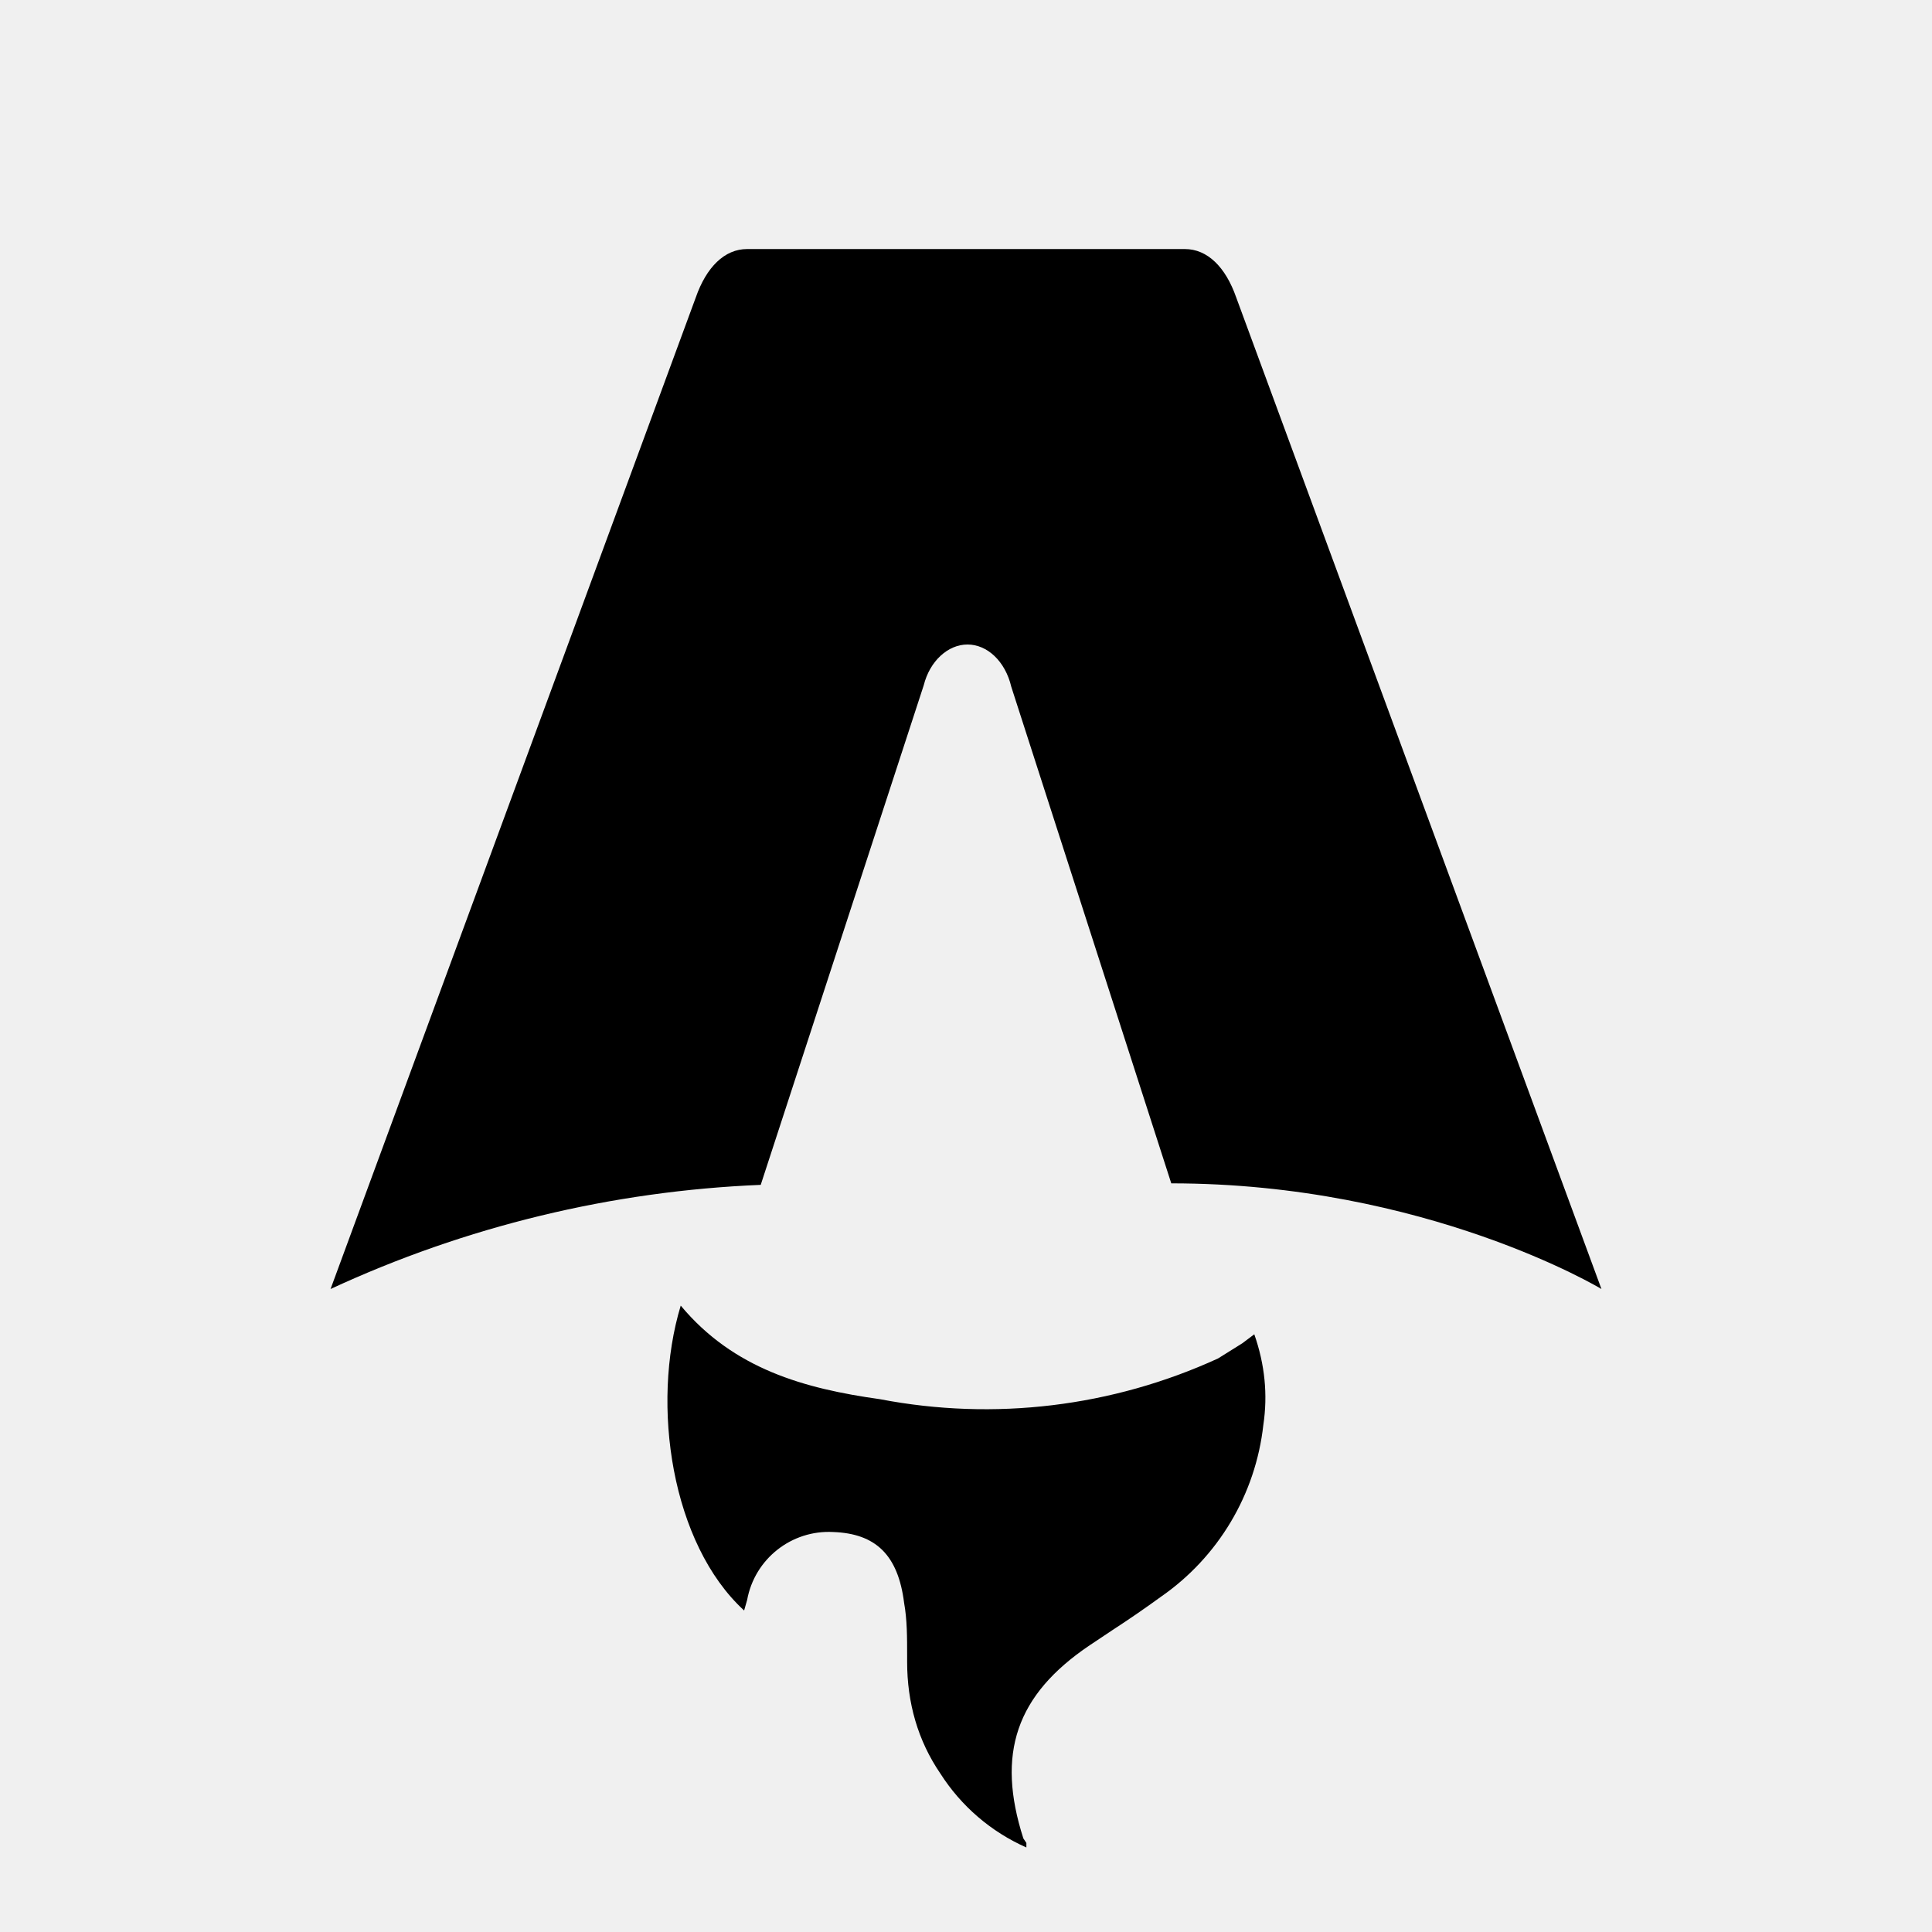
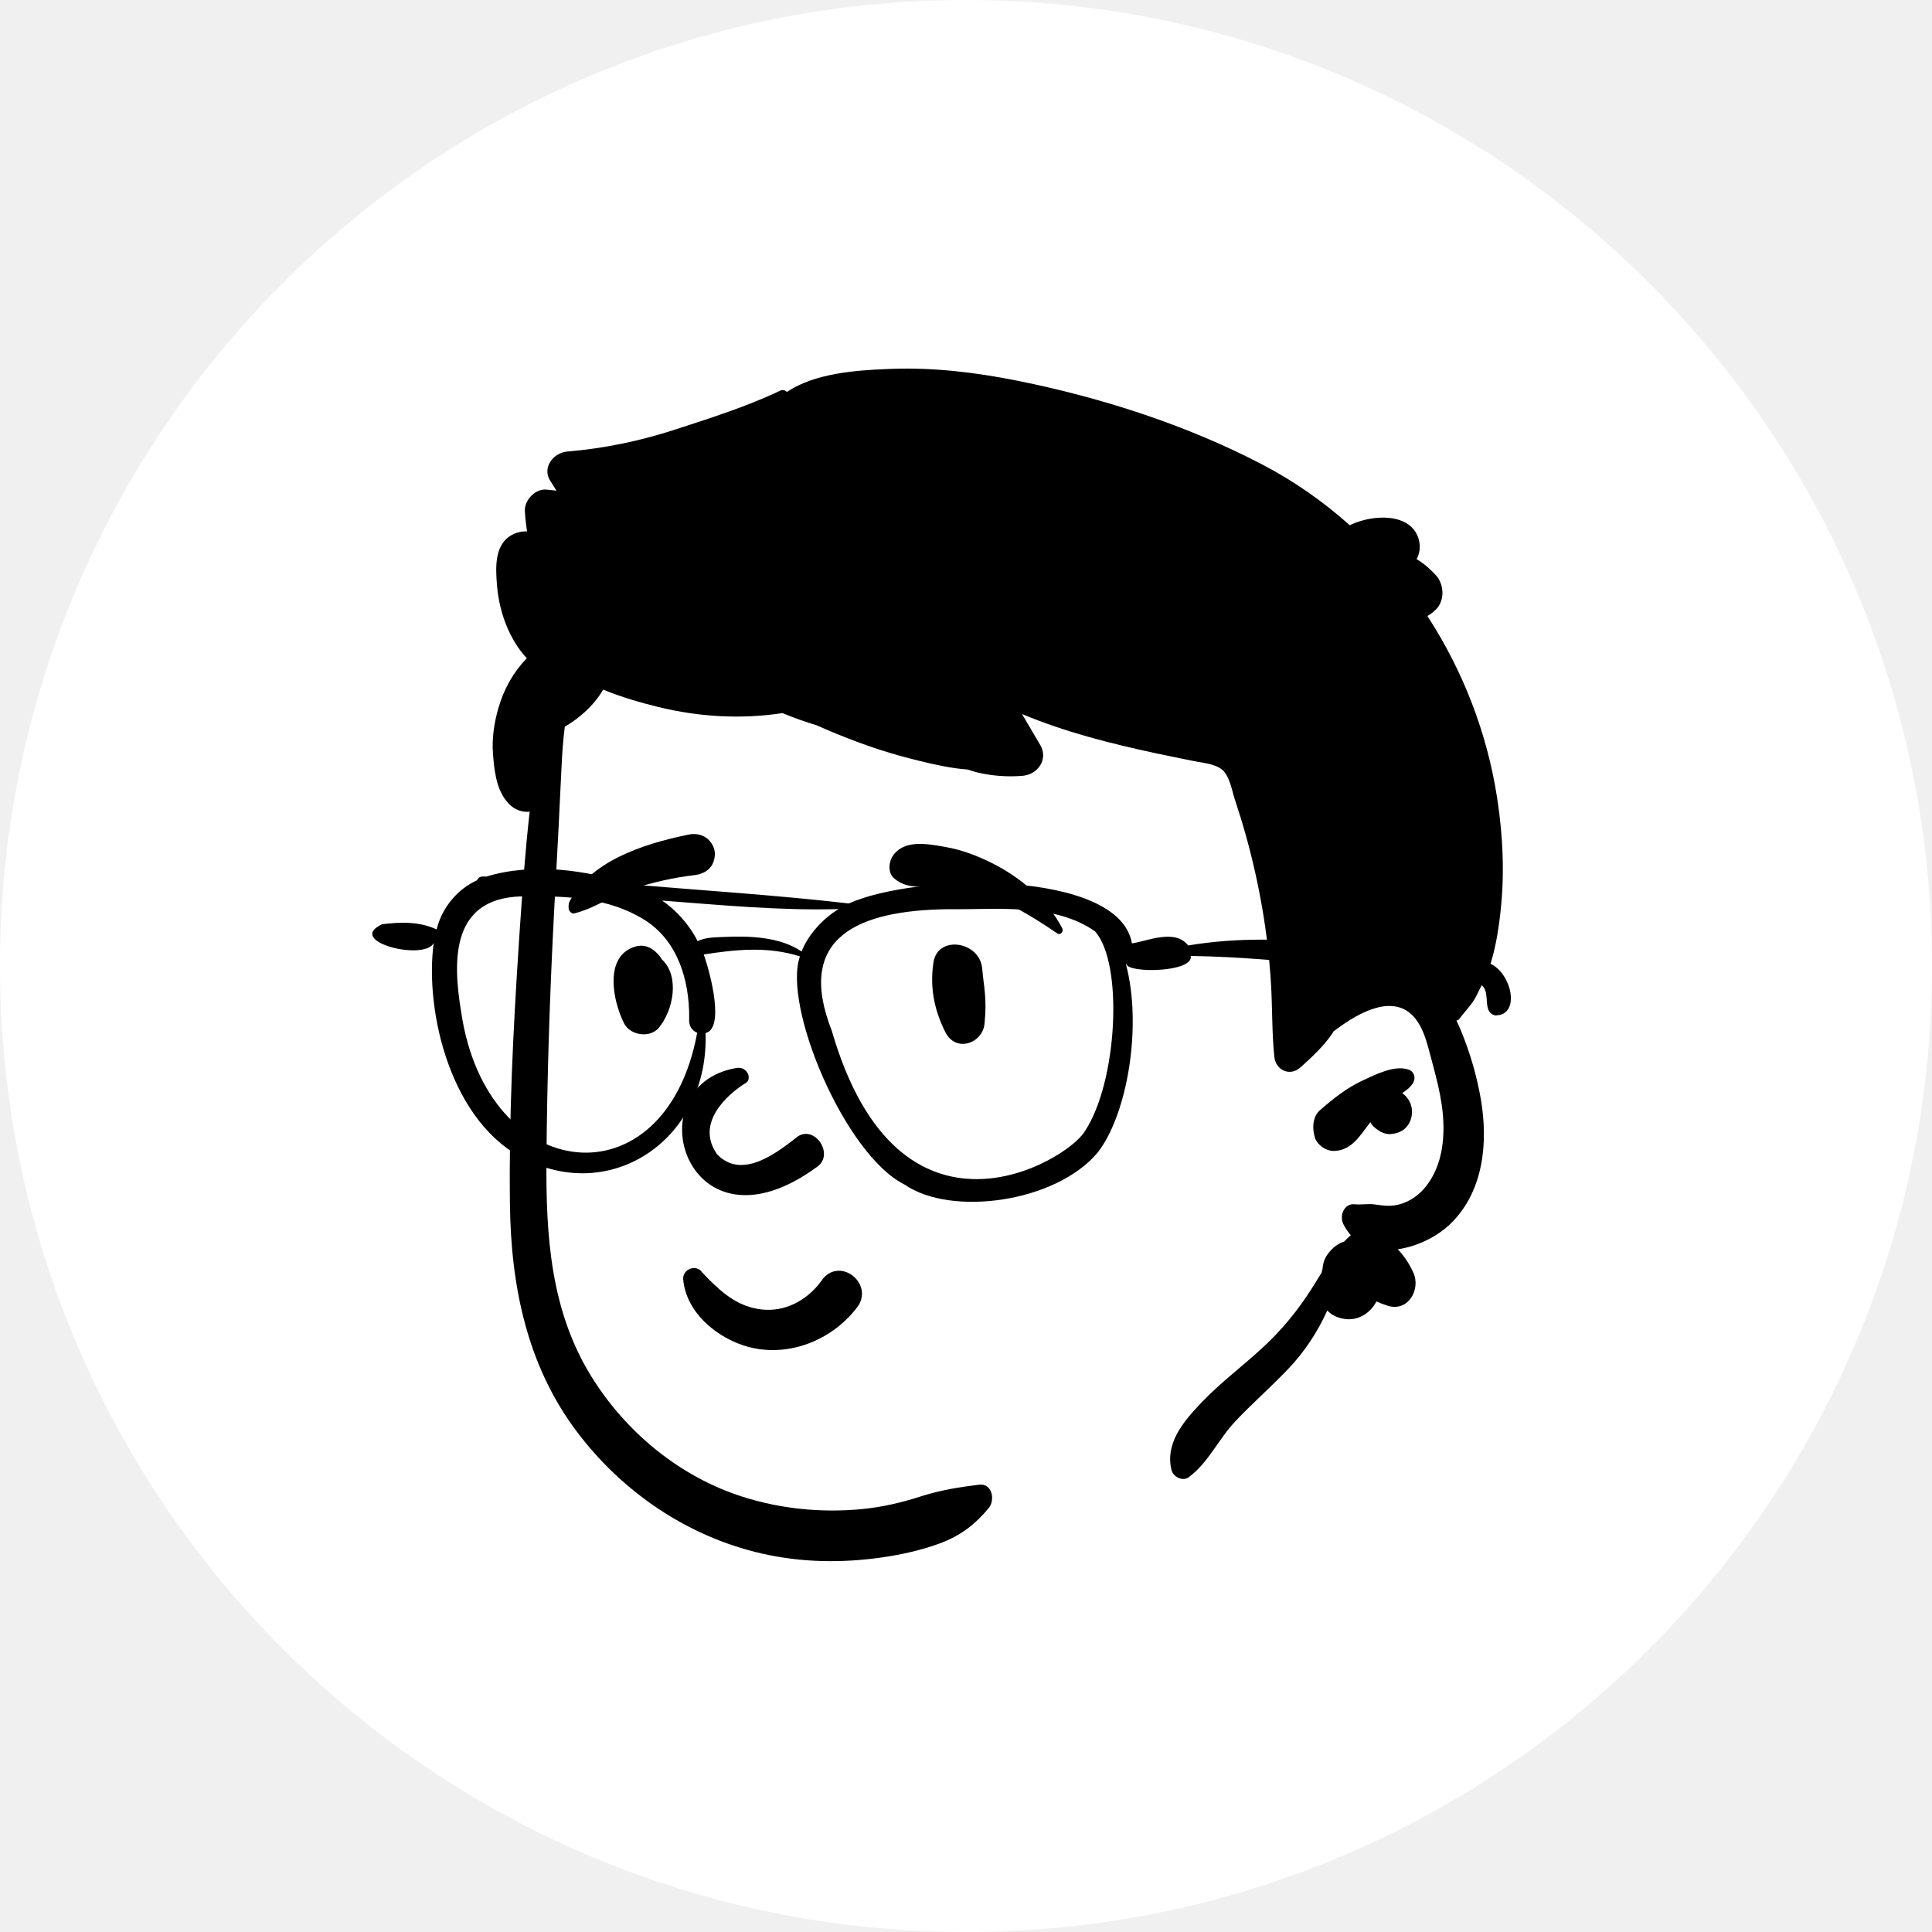
- <svg xmlns="http://www.w3.org/2000/svg" fill="none" viewBox="0 0 128 128">
-   <path d="M50.4 78.5a75.1 75.1 0 0 0-28.5 6.9l24.2-65.7c.7-2 1.9-3.2 3.4-3.2h29c1.5 0 2.7 1.2 3.4 3.2l24.2 65.7s-11.6-7-28.5-7L67 45.5c-.4-1.7-1.6-2.8-2.9-2.8-1.3 0-2.5 1.1-2.9 2.7L50.4 78.5Zm-1.1 28.2Zm-4.2-20.2c-2 6.6-.6 15.8 4.2 20.2a17.5 17.5 0 0 1 .2-.7 5.5 5.5 0 0 1 5.7-4.5c2.8.1 4.3 1.5 4.7 4.7.2 1.1.2 2.3.2 3.5v.4c0 2.7.7 5.2 2.2 7.4a13 13 0 0 0 5.7 4.9v-.3l-.2-.3c-1.8-5.6-.5-9.5 4.4-12.8l1.5-1a73 73 0 0 0 3.2-2.2 16 16 0 0 0 6.8-11.4c.3-2 .1-4-.6-6l-.8.6-1.6 1a37 37 0 0 1-22.4 2.7c-5-.7-9.7-2-13.2-6.2Z" />
-   <style>
-         path { fill: #000; }
-         @media (prefers-color-scheme: dark) {
-             path { fill: #FFF; }
-         }
-     </style>
+ <svg xmlns="http://www.w3.org/2000/svg" width="512" height="512" viewBox="0 0 512 512" fill="none">
+   <g clip-path="url(#clip0_82_12823)">
+     <rect width="512" height="512" rx="256" fill="white" />
+     <path fill-rule="evenodd" clip-rule="evenodd" d="M143.969 268.085C145.5 254.599 143.519 226.41 143.386 224.698C142.546 213.871 147.607 171.119 157.174 175.058C173.221 162.323 194.596 159.511 214.582 158.168C256.097 155.377 300.261 161.784 332.318 189.79C348.172 204.334 363.606 225.487 362.365 247.512C376.769 268.39 397.075 297.028 379.128 321.436C373.028 329.234 363.333 332.138 355.669 338.043C340.255 350.506 330.584 368.392 315.023 380.781C273.798 417.915 203.797 425.672 163.294 383.435C131.973 352.845 137.037 307.082 142.546 268.085C146.25 241.867 140.982 294.395 143.969 268.085Z" fill="white" />
+     <path fill-rule="evenodd" clip-rule="evenodd" d="M270.04 100.978C258.937 98.732 247.536 97.335 236.198 97.755L235.324 97.789C226.793 98.131 215.989 98.887 208.547 103.86C208.119 103.429 207.43 103.208 206.806 103.507C197.962 107.738 188.235 110.798 178.923 113.838C169.653 116.863 160.037 118.86 150.322 119.665C146.667 119.968 143.539 123.925 145.853 127.473C146.403 128.319 146.94 129.173 147.474 130.029C146.581 129.936 145.687 129.839 144.794 129.749C141.854 129.452 138.917 132.597 139.092 135.466C139.2 137.271 139.395 139.054 139.682 140.816C138.562 140.792 137.449 140.961 136.374 141.416C130.928 143.721 131.308 150.223 131.715 155.17C132.28 162.034 134.841 169.305 139.597 174.443C136.046 178.14 133.532 182.554 132.033 187.798C130.946 191.626 130.34 195.705 130.639 199.69L130.734 200.883C131.104 205.209 131.838 209.997 134.942 213.109C136.535 214.713 138.498 215.297 140.37 215.112C139.238 225.079 138.513 235.104 137.83 245.093L137.51 249.867C135.987 272.953 134.842 296.19 135.141 319.314C135.419 340.925 139.679 361.901 152.902 379.447C164.944 395.425 182.234 407.203 201.794 411.681C212.335 414.098 223.097 414.269 233.766 412.729C238.937 411.98 244.143 410.832 249.051 409.021C254.485 407.011 258.39 404.052 262.046 399.617C263.775 397.514 262.943 393.036 259.499 393.457C254.292 394.09 249.538 394.853 244.546 396.397L243.831 396.623C238.858 398.22 233.709 399.41 228.51 399.917C217.862 400.95 207.051 399.91 196.851 396.673C180.243 391.397 165.939 379.639 156.771 364.867C145.889 347.356 144.658 327.478 144.815 307.343C144.984 285.249 145.701 263.142 146.871 241.071L147.07 237.393C147.689 226.035 148.286 214.67 148.812 203.305C148.975 199.74 149.224 196.147 149.673 192.589C153.776 190.179 157.454 186.857 159.851 182.757C164.666 184.753 169.73 186.193 174.39 187.341C185.183 190.002 196.388 190.648 207.373 188.982C210.336 190.209 213.359 191.288 216.427 192.216C217.256 192.585 218.086 192.947 218.914 193.302C226.312 196.475 233.816 199.163 241.625 201.13L243.544 201.61C247.653 202.625 252.117 203.626 256.491 203.94C257.209 204.218 257.984 204.453 258.831 204.66C262.814 205.629 266.947 205.936 271.029 205.594C275.006 205.259 277.879 201.23 275.688 197.459C274.088 194.706 272.473 191.961 270.844 189.224C276.513 191.591 282.367 193.559 288.27 195.227C294.231 196.91 300.276 198.328 306.33 199.633C309.566 200.325 312.816 200.938 316.045 201.63C318.357 202.121 321.906 202.378 323.791 203.904C325.875 205.579 326.465 209.487 327.255 211.896C328.294 215.026 329.268 218.171 330.157 221.351C331.928 227.696 333.379 234.134 334.502 240.637C335.626 247.146 336.381 253.72 336.801 260.315C337.22 266.903 337.035 273.534 337.71 280.093C338.074 283.572 341.8 285.362 344.553 282.931C344.876 282.646 345.201 282.357 345.523 282.066L346.004 281.626C348.359 279.487 350.642 277.22 352.526 274.667C352.867 274.197 353.195 273.705 353.5 273.206C353.55 273.206 353.593 273.191 353.643 273.156L354.165 272.762C359.918 268.47 369.528 262.874 375.137 270.004C376.925 272.276 377.84 275.168 378.599 277.959L379.932 282.953C380.794 286.213 381.605 289.491 382.08 292.827C383.154 300.299 382.613 308.912 377.484 314.901C375.436 317.296 372.612 319.008 369.462 319.457C367.704 319.699 365.969 319.4 364.226 319.179C362.455 318.958 360.749 319.314 358.977 319.143C356.161 318.865 354.93 322.245 355.983 324.369C356.552 325.51 357.221 326.494 357.981 327.328C357.37 327.856 356.786 328.426 356.225 329.025C354.56 329.56 353.067 330.708 351.95 332.226C351.047 333.453 350.578 334.786 350.499 336.19C350.4 336.54 350.315 336.896 350.236 337.26L348.71 339.742C348.374 340.287 348.04 340.825 347.704 341.352C343.821 347.484 339.51 352.675 334.154 357.566C328.997 362.271 323.4 366.485 318.556 371.533L317.985 372.132C313.469 376.903 308.708 382.678 310.476 389.614C310.931 391.397 313.414 392.68 315.035 391.475C320.249 387.596 322.874 381.45 327.297 376.745C331.85 371.897 336.893 367.54 341.459 362.706C345.777 358.143 349.184 352.974 351.751 347.284C352.776 348.418 354.269 349.224 356.338 349.537C359.895 350.072 363.21 347.983 364.76 344.896C365.756 345.338 366.773 345.737 367.798 346.051C373.189 347.705 376.581 341.695 374.547 337.253C373.459 334.871 372.101 332.804 370.414 331.064C375.686 330.337 381.049 327.606 384.512 324.198C393.203 315.635 394.398 302.766 392.442 291.323C391.404 285.255 389.612 279.116 387.286 273.42C386.881 272.429 386.446 271.43 385.971 270.446C386.234 270.439 386.504 270.325 386.675 270.104C388.247 267.951 390.159 266.19 391.326 263.78C392.4 261.57 393.595 259.331 394.442 257.028C396.184 252.315 397.037 246.996 397.606 242.013C398.78 231.81 398.325 221.671 396.767 211.533C394.115 194.264 387.707 177.739 378.268 163.238C378.782 162.968 379.275 162.641 379.734 162.254L379.96 162.056L380.329 161.723C383.022 159.279 382.79 154.7 380.329 152.225L379.551 151.444C378.567 150.464 377.719 149.687 376.129 148.62C375.894 148.463 375.654 148.314 375.412 148.176C376.244 146.634 376.533 144.832 375.953 142.844C373.933 135.916 363.989 136.161 357.687 139.182C350.714 132.944 342.983 127.529 334.603 123.145C314.644 112.707 292.076 105.427 270.04 100.978ZM373.209 283.43C369.482 282.211 364.532 284.77 361.182 286.31C356.936 288.264 353.322 291.151 349.823 294.203C348.08 295.729 347.768 298.224 348.201 300.356C348.245 300.57 348.287 300.791 348.337 301.012C348.799 303.286 351.332 305.076 353.572 305.012C358.259 304.883 360.492 300.827 363.146 297.39C363.458 297.946 363.849 298.459 364.334 298.844L364.661 299.101C365.762 299.942 366.976 300.613 368.43 300.548C369.462 300.499 370.45 300.235 371.361 299.757C373.637 298.552 374.639 295.6 374.021 293.198C373.637 291.686 372.755 290.503 371.603 289.683L372.032 289.388C372.951 288.747 373.789 288.071 374.443 287.074L374.59 286.838H374.533C375.244 285.612 374.781 283.943 373.209 283.43Z" fill="black" />
+     <path fill-rule="evenodd" clip-rule="evenodd" d="M215.054 355.727C219.835 353.772 224.102 350.51 227.221 346.344C228.305 344.896 228.586 343.366 228.359 341.967C228.103 340.394 227.174 338.969 225.908 338.012C224.638 337.053 223.05 336.58 221.514 336.821C220.179 337.031 218.851 337.763 217.8 339.282L217.58 339.586C215.726 342.101 213.309 344.164 210.556 345.494C207.902 346.776 204.935 347.374 201.863 347.026C196.014 346.364 191.982 343.193 187.697 338.887C187.166 338.343 186.634 337.782 186.1 337.213C185.763 336.696 185.295 336.364 184.775 336.19C184.198 335.997 183.546 336.008 182.948 336.217C182.371 336.418 181.856 336.801 181.51 337.309C181.182 337.793 180.995 338.39 181.056 339.077C181.448 343.54 183.775 347.523 187.082 350.65C190.753 354.123 195.621 356.526 200.203 357.369C205.252 358.297 210.396 357.632 215.054 355.727V355.727ZM197.822 286.882C192.451 290.155 184.267 297.786 190.045 305.899C196.846 313.053 206.638 304.851 211.464 301.141C215.938 298.266 220.966 305.66 216.814 309.017C181.945 334.895 167.795 287.738 195.105 283.034C198.112 282.516 199.229 285.87 197.822 286.882ZM260.307 256.779C259.714 249.396 248.495 247.719 247.379 255.026C246.38 261.571 247.556 267.583 250.497 273.476C253.308 279.106 260.371 276.479 260.905 271.353C261.621 264.481 260.676 261.373 260.307 256.779ZM174.91 253.511C173.346 251.457 171.087 250.055 168.382 250.848C159.928 253.324 162.42 265.354 165.389 271.21C167.002 274.389 172.216 275.196 174.573 272.396C178.414 267.83 180.253 258.712 175.37 254.214C175.238 253.982 175.09 253.747 174.91 253.511ZM250.617 224.47L249.281 224.236C245.15 223.52 240.014 222.832 237.092 226.161C235.542 227.926 235.008 231.207 237.092 232.897C240.756 235.87 244.808 234.718 249.199 234.969C252.818 235.178 256.296 235.778 259.782 236.777C267.429 238.968 273.661 242.968 280.192 247.36C281.05 247.936 281.924 246.837 281.515 246.034C277.745 238.631 270.438 232.55 263.119 228.843C259.213 226.864 254.938 225.223 250.617 224.47ZM182.616 221.154L181.594 221.364C170.471 223.694 156.021 228.349 150.754 239.3C150.553 240.849 150.766 241.181 150.938 241.398L150.995 241.47C151.137 241.655 151.251 241.91 151.92 242.121C152.106 242.077 152.294 242.03 152.484 241.98C154.898 241.345 156.808 240.472 158.657 239.565L160.662 238.575C162.988 237.432 165.335 236.33 167.822 235.517C173.13 233.781 178.589 232.559 184.133 231.906C185.335 231.765 186.492 231.358 187.404 230.661C188.271 230 188.933 229.085 189.235 227.867C189.626 226.292 189.513 225.1 188.67 223.679C188.036 222.612 187.129 221.872 186.088 221.448C185.026 221.015 183.817 220.913 182.616 221.154Z" fill="black" />
+     <path fill-rule="evenodd" clip-rule="evenodd" d="M122.231 268.284C129.012 314.264 176.35 319.349 184.761 273.702C183.411 273.11 182.44 271.943 182.643 269.679C182.69 259.731 179.61 249.218 170.658 243.686C161.407 237.978 150.581 237.411 139.875 237.555C119.446 237.068 119.876 254.184 122.231 268.284M192.171 248.287C198.583 248.016 206.694 248.243 212.438 252.159C214.017 247.897 218.119 243.346 222.264 240.912C206.857 241.364 190.997 239.844 175.474 238.664C179.19 241.203 182.647 245.017 184.894 249.427C186.978 248.313 189.964 248.417 192.171 248.287M220.431 273.159C238.21 334.501 282.586 307.764 287.424 299.903C296.151 286.894 297.792 255.27 290.191 246.815C279.31 239.169 263.906 241.137 251.052 240.949C227.437 241.269 210.666 248.35 220.431 273.159M101.239 244.945C106.07 244.312 111.231 244.185 115.722 246.317C117.105 240.425 121.446 235.5 126.347 233.332C126.94 232.587 126.851 232.186 128.878 232.298C141.321 228.549 155.246 230.533 167.204 234.377C186.089 235.971 205.903 237.228 224.947 239.425C242.787 231.394 296.625 230.217 299.971 250.011C304.18 249.38 311.347 246.06 314.884 250.564C340.824 246.155 367.628 252.282 393.681 255.011C400.239 256.221 403.617 269.267 396.173 269.089C391.988 267.951 396.302 260.965 390.666 260.44C365.529 257.688 340.942 253.784 315.548 253.327C316.431 257.722 298.752 258.008 298.491 255.441C298.453 255.461 298.413 255.473 298.375 255.49C302.744 271.811 298.8 295.298 290.905 305.418C279.844 318.669 252.072 322.471 239.758 313.945C223.873 306.076 207.348 266.575 211.99 253.452C203.566 250.776 195.238 251.579 186.495 252.942C188.496 258.61 191.952 272.561 186.981 273.771C187.893 301.471 162.745 318.754 139.562 307.391C119.496 297.949 112.479 268.062 114.934 249.922C112.436 254.76 91.462 249.493 101.239 244.945" fill="black" />
+   </g>
+   <defs>
+     <clipPath id="clip0_82_12823">
+       <rect width="512" height="512" rx="256" fill="white" />
+     </clipPath>
+   </defs>
</svg>
